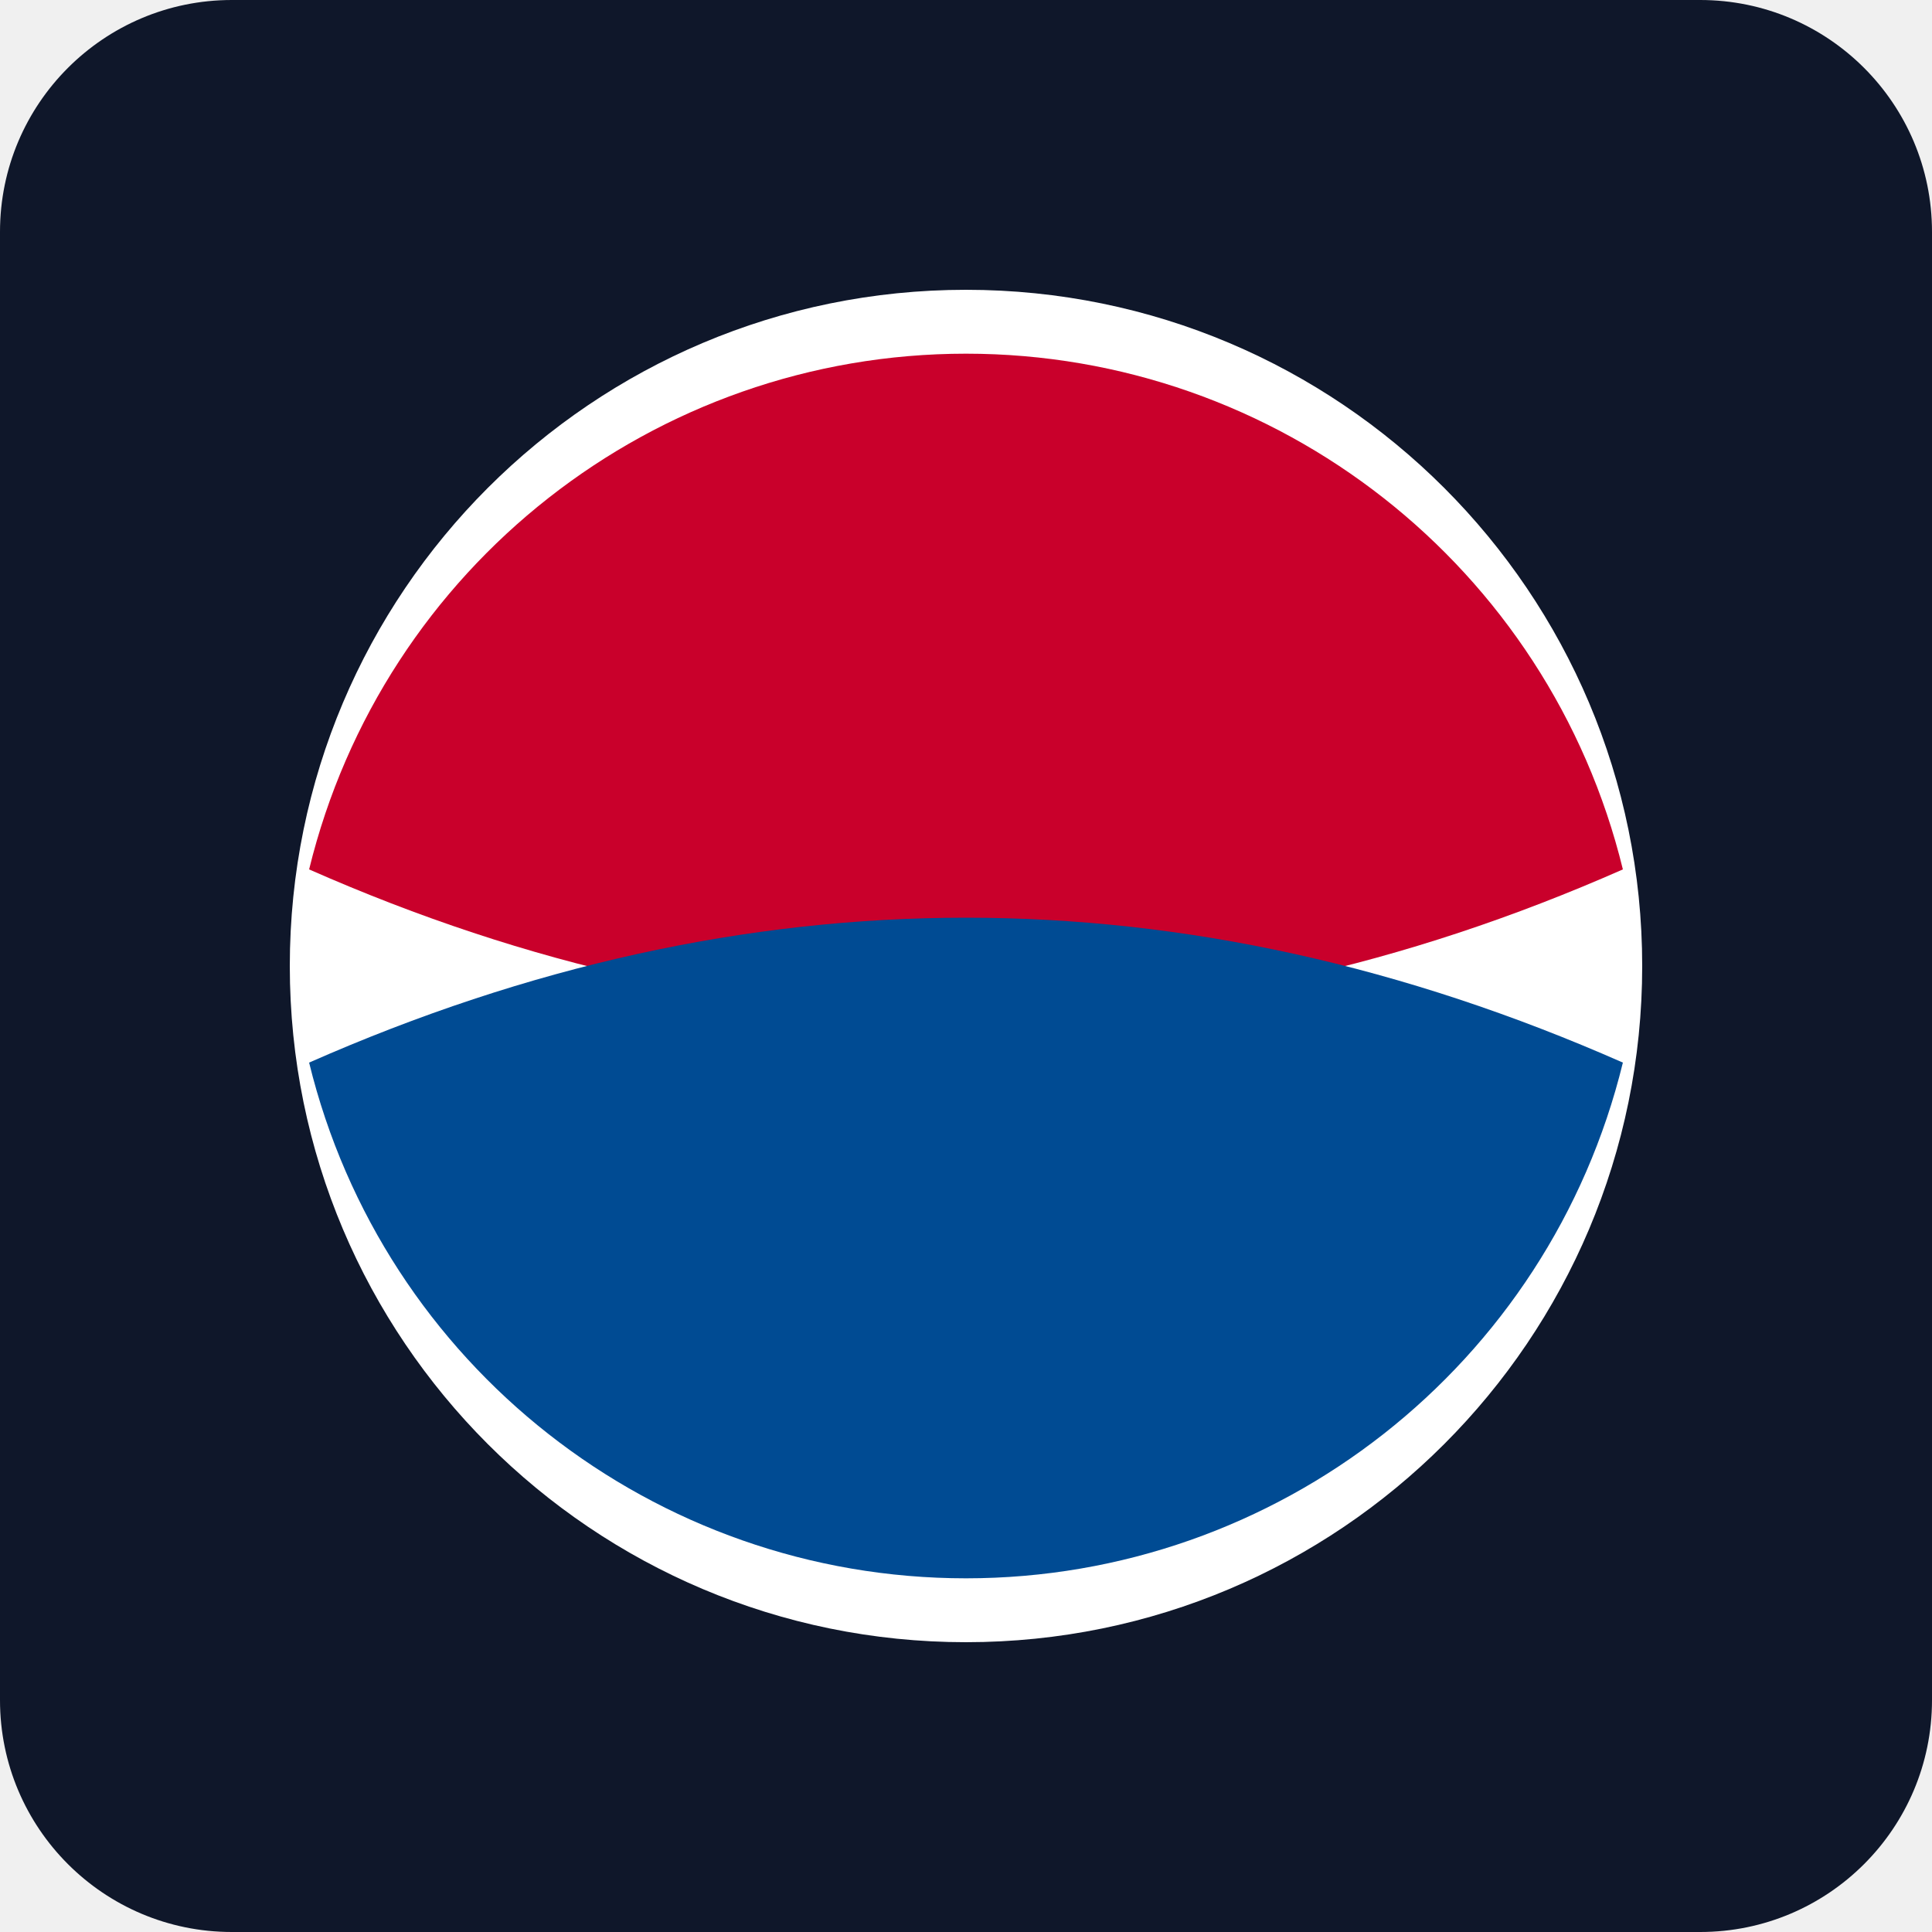
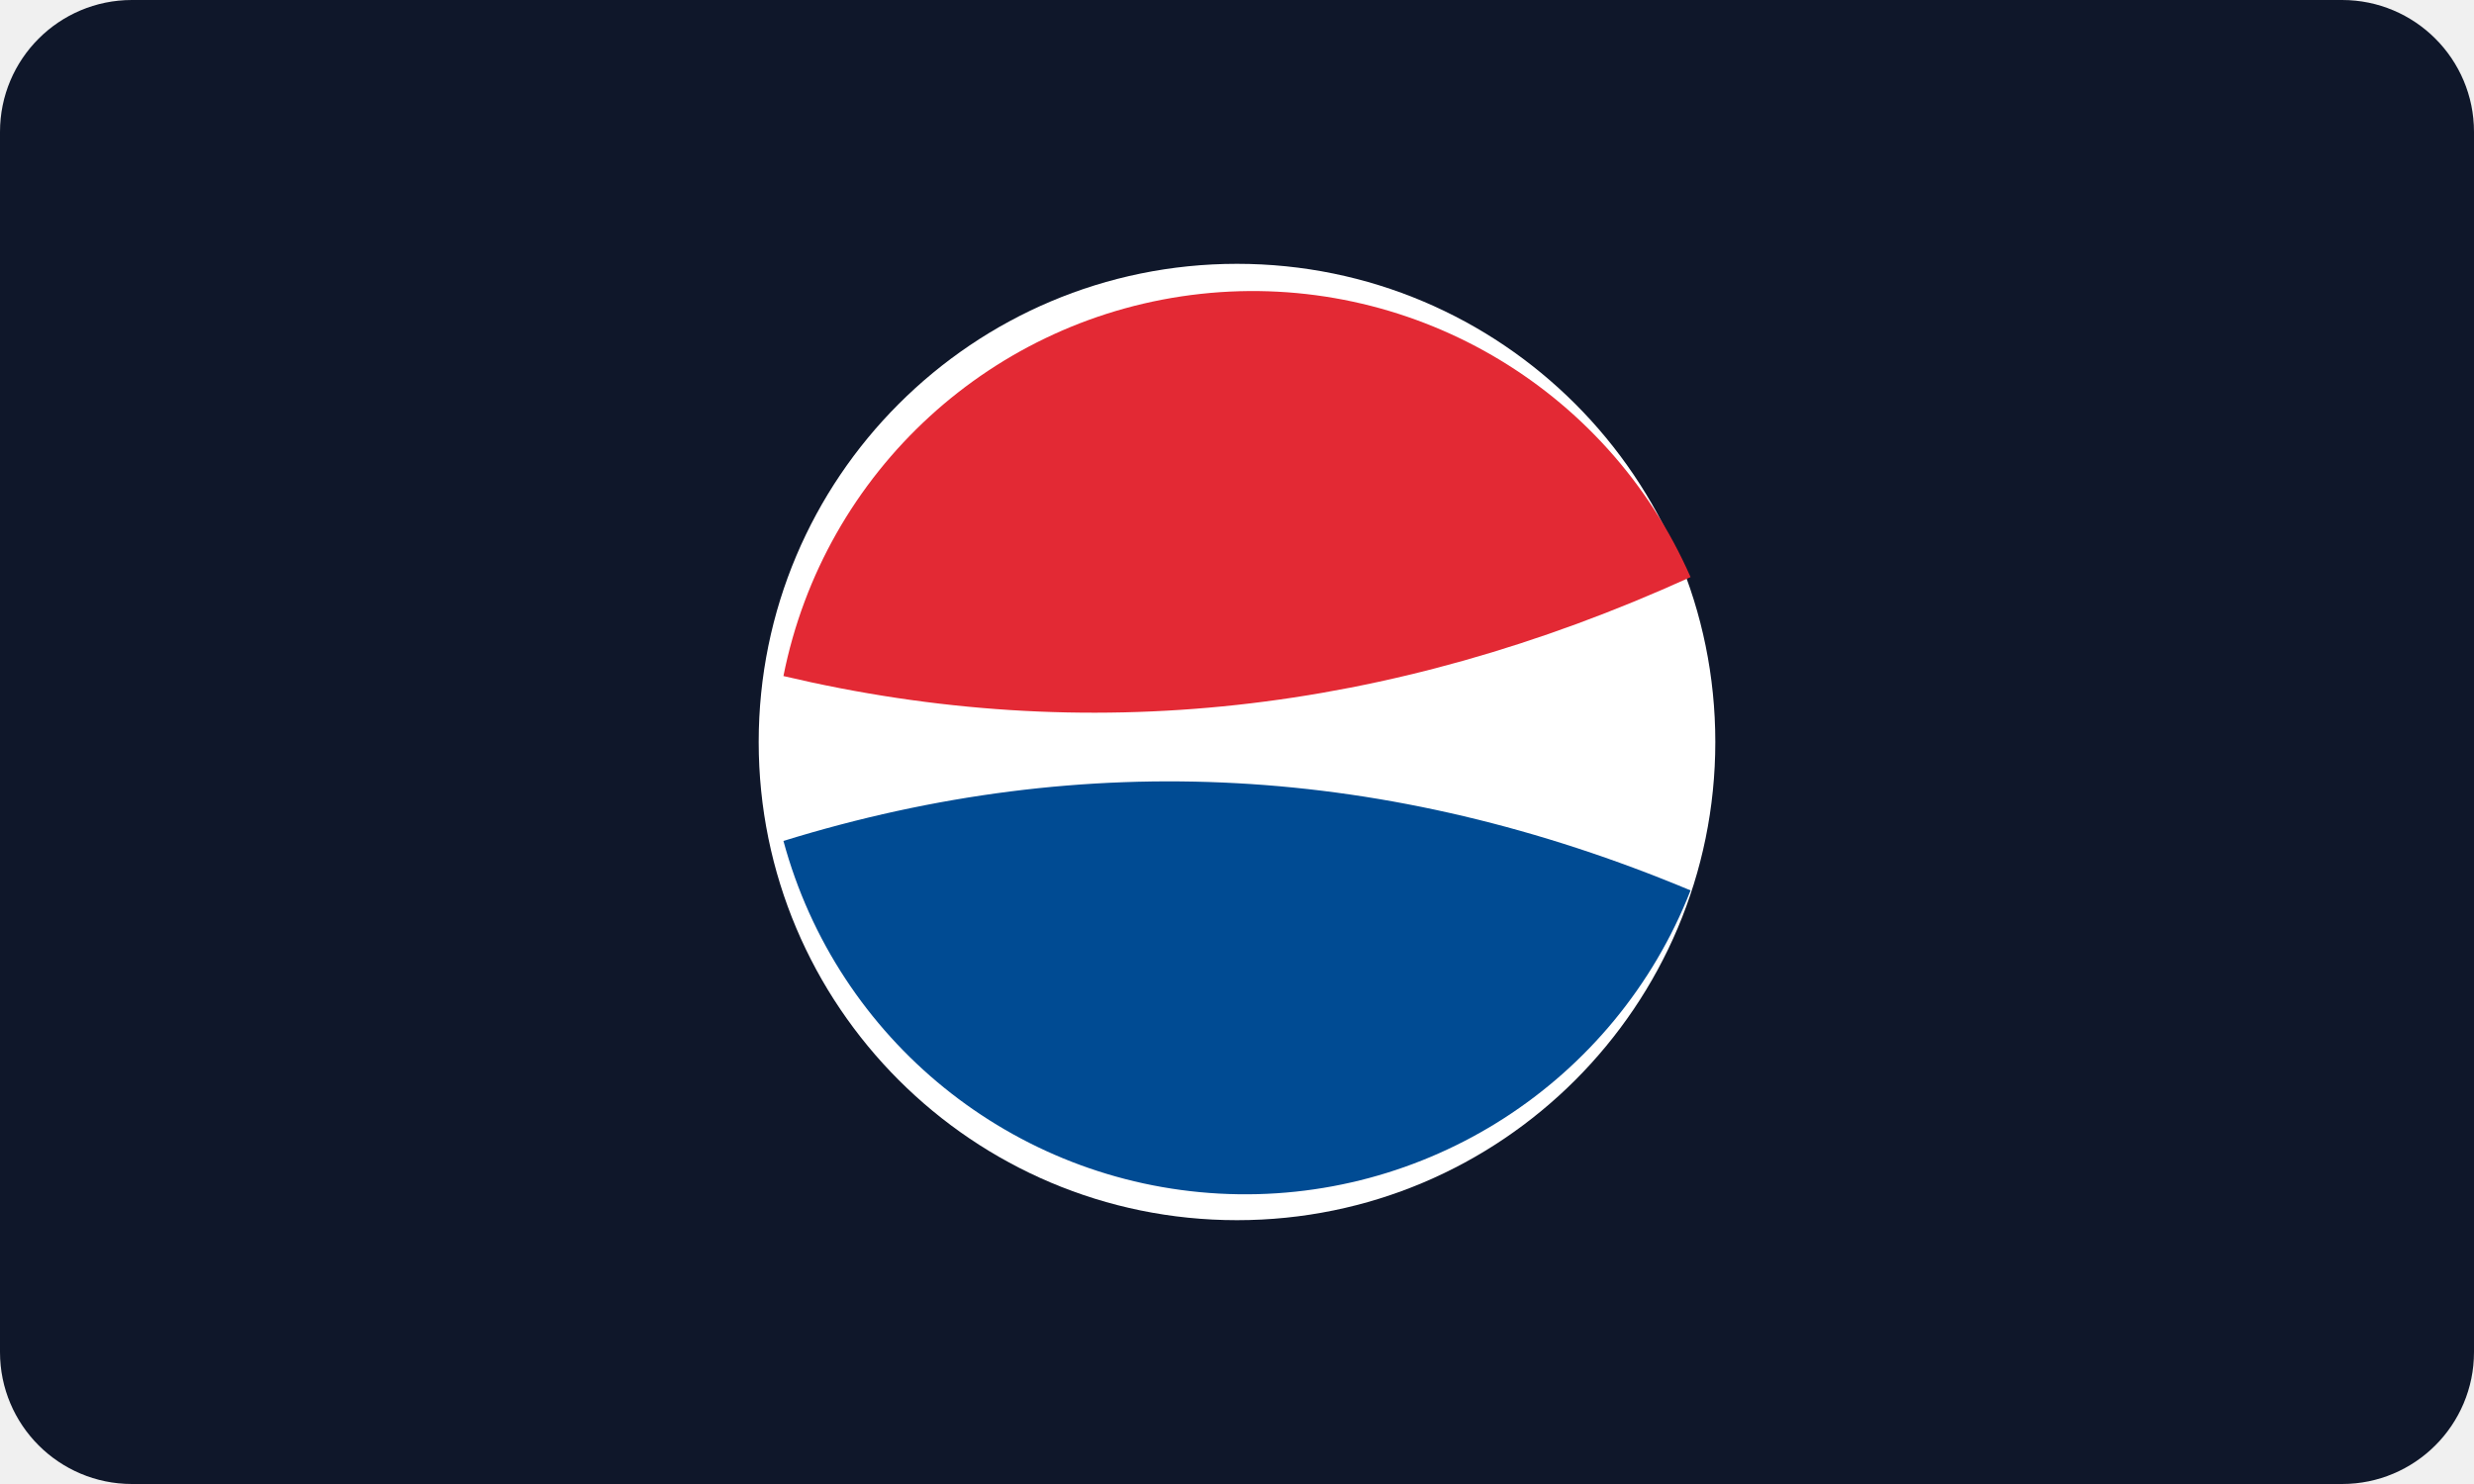
- <svg xmlns="http://www.w3.org/2000/svg" viewBox="0 0 200 200" width="200" height="200">
-   <rect width="100%" height="100%" rx="24" fill="#0f172a" />
-   <circle cx="100" cy="100" r="70" fill="#FFFFFF" />
-   <path d="M32 90 A 70 70 0 0 1 168 90 Q 100 120 32 90 Z" fill="#C9002B" />
-   <path d="M32 110 A 70 70 0 0 0 168 110 Q 100 80 32 110 Z" fill="#004B93" />
+ <svg xmlns="http://www.w3.org/2000/svg" viewBox="0 0 300 180" width="100%" height="100%">
+   <rect width="300" height="180" rx="16" fill="#0f172a" />
+   <circle cx="150" cy="90" r="58" fill="#FFFFFF" />
+   <path d="M95 82 A58 58 0 0 1 205 70 Q150 95 95 82 Z" fill="#E32934" />
+   <path d="M95 102 Q150 85 205 108 A58 58 0 0 1 95 102 Z" fill="#004B93" />
</svg>
